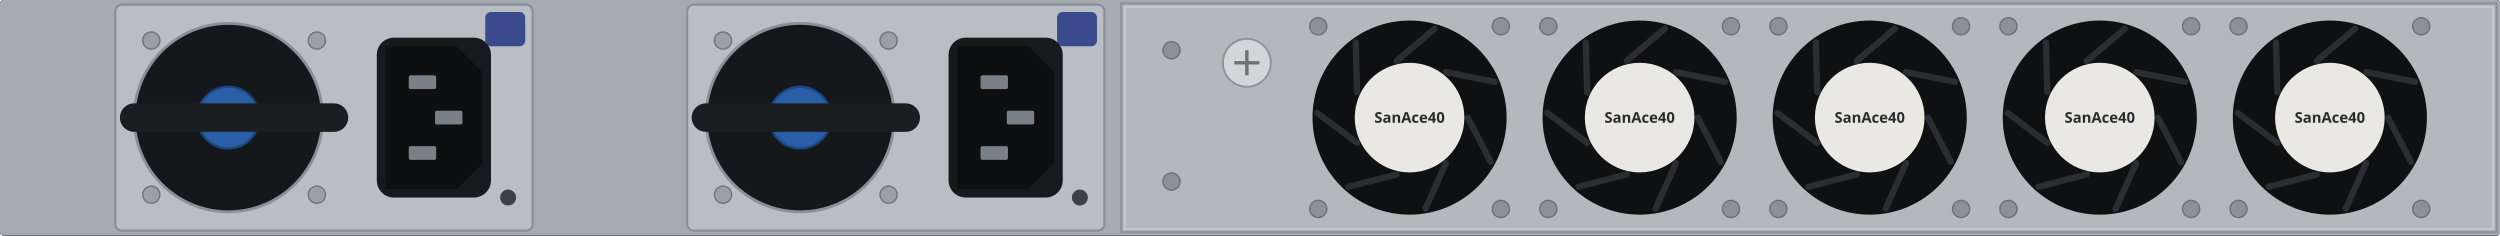
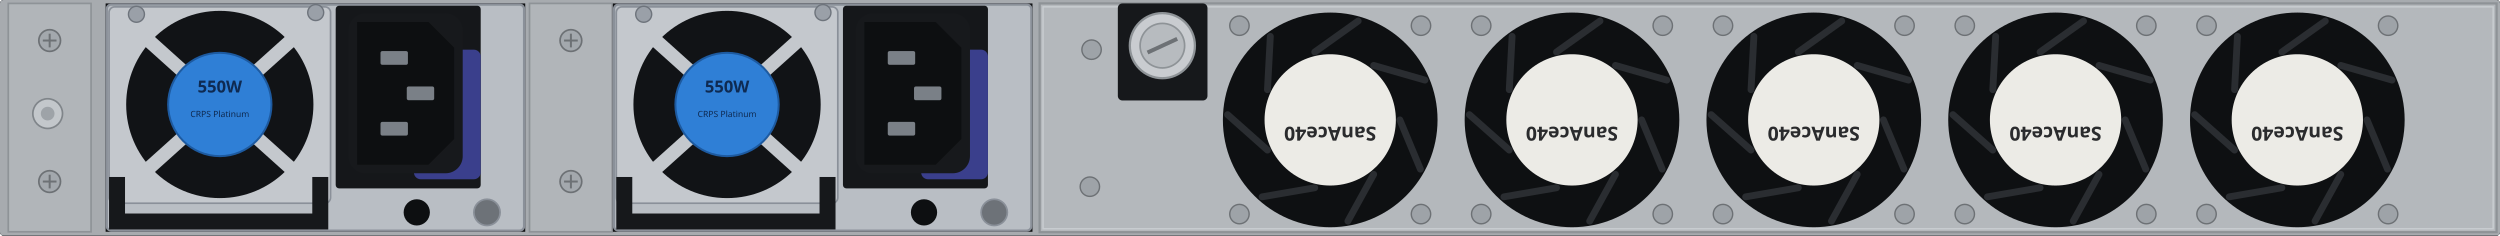
<svg xmlns="http://www.w3.org/2000/svg" width="437.9mm" height="41.27mm" viewBox="0 0 437.9 41.27" data-device="pbc-2000" data-view="rear" data-config="default" data-weight-kg="4.31" data-throughput="dual-100gbe" data-latency-overhead-us="2" data-input="ac-or-dc" data-airflow="front-to-back" data-operating-temp-c="0 to 50" data-storage-temp-c="-40 to 70" data-encryption="aes-256-gcm-ipsec" data-redundancy="1+1" data-eol="none-announced">
  <style>
    [data-path] { cursor: pointer; }
    .state-on    { --led-color: #22c55e; }
    .state-up    { --led-color: #22c55e; }
    /* link and up are the same fact on an Ethernet lamp; see docs/rj45-family-design.md */
    .state-link  { --led-color: #22c55e; }
    .state-activity { --led-color: #86efac; }
    .state-ok    { --led-color: #22c55e; }
    .state-fault { --led-color: #ef4444; }
    .state-fail  { --led-color: #ef4444; }
    .state-locate { --led-color: #3b82f6; }
    .state-absent { opacity: 0.35; }
    /* A state is a colour AND a behaviour. Solid and blinking of the same colour
       are different facts on real hardware: on the S9510-28DC a solid green PWR
       is "system power good" and a blinking green PWR is "power good but BMC
       power fail". A blinking state that renders solid is the same failure as a
       state class nothing paints - it looks modelled and is not.
       blink animates opacity rather than fill, because each skin carries its own
       unlit colour in the fill fallback and a keyframe cannot name it. alternate
       animates fill, because two colours is the whole point, and takes its first
       value from the element's own fill. */
    @keyframes portrayal-blink {
      0%, 49.9% { opacity: 1; }
      50%, 100% { opacity: 0; }
    }
    @keyframes portrayal-alternate {
      0%, 49.9% { fill: var(--led-color, #3a3f44); }
      50%, 100% { fill: var(--led-color-alt, #3a3f44); }
    }
    .portrayal-highlight { filter: drop-shadow(0 0 1.2px #f59e0b) drop-shadow(0 0 0.5px #f59e0b); }
    .portrayal-dim { opacity: 0.25; }
    [data-class='region'].portrayal-highlight { stroke: #f59e0b; stroke-width: 0.7; filter: none; }
    .state-fail[data-class='psu'], .state-fail[data-class='fan'] { filter: drop-shadow(0 0 1.4px #ef4444); }
</style>
  <rect id="chassis-faceplate" data-path="chassis" data-class="chassis" data-model="PBC-2000" x="0" y="0" width="437.9" height="41.27" rx="1.2" fill="#1b1e21" stroke="#22262a" stroke-width="0.5" />
  <g id="--decor" data-class="decor">
    <rect id="rear-plate" data-kind="bezel" x="0" y="0" width="437.9" height="41.27" rx="0.6" fill="#a7abaf" />
  </g>
-   <g id="psu-1" data-path="psu-1" data-class="psu" data-behaviour="fills" data-ref="common/psu-550w@2:2.1.0" data-body-depth="185.0" data-efficiency="platinum" data-form-factor="crps-1u" data-input="ac" data-power-output-w="550" data-slot="1" data-rel-pos="1" data-states="ok fail absent" transform="translate(20.0,0.6)" data-group="psus" data-group-role="service">
-     <rect id="psu-1--body" x="0.2" y="0.2" width="73.1" height="39.6" rx="1.2" fill="#b9bec4" stroke="#8a9099" stroke-width="0.4" />
-     <circle id="psu-1--fan-bore" cx="20" cy="20" r="16.5" fill="#15181b" stroke="#8a9099" stroke-width="0.5" />
-     <circle cx="20" cy="20" r="5.4" fill="#2a5fa8" stroke="#1d4680" stroke-width="0.4" />
-     <circle cx="6.5" cy="6.5" r="1.5" fill="#9aa0a8" stroke="#6e747c" stroke-width="0.25" />
-     <circle cx="6.5" cy="33.5" r="1.5" fill="#9aa0a8" stroke="#6e747c" stroke-width="0.25" />
-     <circle cx="35.5" cy="6.5" r="1.5" fill="#9aa0a8" stroke="#6e747c" stroke-width="0.25" />
-     <circle cx="35.5" cy="33.5" r="1.5" fill="#9aa0a8" stroke="#6e747c" stroke-width="0.25" />
-     <circle id="psu-1--led" cx="69" cy="34" r="1.4" fill="var(--led-color, #3c4147)" />
-     <rect id="psu-1--handle" x="1" y="17.5" width="40" height="5" rx="2.5" fill="#1b1e21" data-path="psu-1/handle" data-class="handle" data-z-uhandle="22.85" />
-     <rect id="psu-1--latch" x="65" y="1.5" width="7" height="6" rx="1" fill="#3b4a8c" data-path="psu-1/latch" data-class="latch" data-z-out="1.4" data-z-color="#3b4a8c" />
-     <g id="psu-1--inlet" data-path="psu-1/inlet" data-class="inlet" data-ref="std/c14-inlet@1:1.3.0" data-depth="13.0" data-wall="#141619" data-cavity="inlet-face" data-input="ac" data-media="ac" transform="translate(42.0,10.0) rotate(90 14.0 10.0)">
-       <rect id="psu-1--inlet--opening" x="0" y="0" width="28" height="20" rx="3" fill="#17191c" data-path="psu-1/inlet/opening" data-class="cutout" />
-       <path id="psu-1--inlet--inlet-face" d="M 1.5 6 l 4.5 -4.5 h 16 l 4.5 4.5 v 12.5 h -25 z" fill="#0d0f11" />
-       <rect id="psu-1--inlet--pin-earth" x="12.8" y="5.0" width="2.4" height="4.8" rx="0.3" fill="#7a8087" data-z-top="12.2" data-z-color="#c0c5cb" />
-       <rect id="psu-1--inlet--pin-line" x="6.6" y="9.6" width="2.4" height="4.8" rx="0.3" fill="#7a8087" data-z-top="12.2" data-z-color="#c0c5cb" />
-       <rect id="psu-1--inlet--pin-neutral" x="19.0" y="9.6" width="2.4" height="4.8" rx="0.3" fill="#7a8087" data-z-top="12.2" data-z-color="#c0c5cb" />
-       <g data-cp="mate" data-cp-at="14 10" data-cp-dir="front" />
-     </g>
-     <g data-cp="power" data-cp-at="56 20" data-cp-dir="rear" />
-   </g>
-   <g id="psu-2" data-path="psu-2" data-class="psu" data-behaviour="fills" data-ref="common/psu-550w@2:2.1.0" data-body-depth="185.0" data-efficiency="platinum" data-form-factor="crps-1u" data-input="ac" data-power-output-w="550" data-slot="2" data-rel-pos="2" data-states="ok fail absent" transform="translate(120.15,0.6)" data-group="psus" data-group-role="service">
-     <rect id="psu-2--body" x="0.2" y="0.2" width="73.1" height="39.6" rx="1.2" fill="#b9bec4" stroke="#8a9099" stroke-width="0.4" />
-     <circle id="psu-2--fan-bore" cx="20" cy="20" r="16.5" fill="#15181b" stroke="#8a9099" stroke-width="0.5" />
-     <circle cx="20" cy="20" r="5.4" fill="#2a5fa8" stroke="#1d4680" stroke-width="0.4" />
-     <circle cx="6.5" cy="6.5" r="1.5" fill="#9aa0a8" stroke="#6e747c" stroke-width="0.25" />
-     <circle cx="6.5" cy="33.5" r="1.5" fill="#9aa0a8" stroke="#6e747c" stroke-width="0.25" />
-     <circle cx="35.5" cy="6.5" r="1.5" fill="#9aa0a8" stroke="#6e747c" stroke-width="0.25" />
-     <circle cx="35.5" cy="33.5" r="1.5" fill="#9aa0a8" stroke="#6e747c" stroke-width="0.25" />
-     <circle id="psu-2--led" cx="69" cy="34" r="1.4" fill="var(--led-color, #3c4147)" />
-     <rect id="psu-2--handle" x="1" y="17.5" width="40" height="5" rx="2.5" fill="#1b1e21" data-path="psu-2/handle" data-class="handle" data-z-uhandle="22.85" />
-     <rect id="psu-2--latch" x="65" y="1.5" width="7" height="6" rx="1" fill="#3b4a8c" data-path="psu-2/latch" data-class="latch" data-z-out="1.4" data-z-color="#3b4a8c" />
-     <g id="psu-2--inlet" data-path="psu-2/inlet" data-class="inlet" data-ref="std/c14-inlet@1:1.3.0" data-depth="13.0" data-wall="#141619" data-cavity="inlet-face" data-input="ac" data-media="ac" transform="translate(42.0,10.0) rotate(90 14.0 10.0)">
-       <rect id="psu-2--inlet--opening" x="0" y="0" width="28" height="20" rx="3" fill="#17191c" data-path="psu-2/inlet/opening" data-class="cutout" />
-       <path id="psu-2--inlet--inlet-face" d="M 1.5 6 l 4.5 -4.5 h 16 l 4.5 4.5 v 12.5 h -25 z" fill="#0d0f11" />
-       <rect id="psu-2--inlet--pin-earth" x="12.8" y="5.0" width="2.4" height="4.8" rx="0.3" fill="#7a8087" data-z-top="12.2" data-z-color="#c0c5cb" />
-       <rect id="psu-2--inlet--pin-line" x="6.6" y="9.6" width="2.4" height="4.8" rx="0.3" fill="#7a8087" data-z-top="12.2" data-z-color="#c0c5cb" />
-       <rect id="psu-2--inlet--pin-neutral" x="19.0" y="9.6" width="2.4" height="4.8" rx="0.3" fill="#7a8087" data-z-top="12.2" data-z-color="#c0c5cb" />
-       <g data-cp="mate" data-cp-at="14 10" data-cp-dir="front" />
-     </g>
-     <g data-cp="power" data-cp-at="56 20" data-cp-dir="rear" />
+   <g id="ground-strap" data-path="ground-strap" data-class="mechanical" data-ref="maiaedge/pbc-2000-rear-bracket@1:1.0.0" data-rel-pos="3" transform="translate(1.45,0.6)" data-group="furniture" data-group-role="furniture">
+     <rect id="ground-strap--strap" x="0" y="0" width="14.5" height="40" fill="#b1b5b9" stroke="#8e9397" stroke-width="0.3" />
+     <circle cx="7.25" cy="6.5" r="1.9" fill="#a3a8ad" stroke="#6d7175" stroke-width="0.3" />
+     <path d="M6.05 6.5 L8.45 6.5 M7.25 5.3 L7.25 7.7" stroke="#6d7175" stroke-width="0.35" />
+     <circle cx="7.25" cy="31.2" r="1.9" fill="#a3a8ad" stroke="#6d7175" stroke-width="0.3" />
+     <path d="M6.05 31.2 L8.45 31.2 M7.25 30.0 L7.25 32.4" stroke="#6d7175" stroke-width="0.35" />
+     <g id="ground-strap--stud" data-z-cyl="10.0" data-z-color="#c3c7cb" data-z-thread="1.25">
+       <circle cx="6.9" cy="19.3" r="2.6" fill="#c3c7cb" stroke="#80858a" stroke-width="0.3" />
+       <circle cx="6.9" cy="19.3" r="1.2" fill="#9ea3a8" />
+     </g>
+   </g>
+   <g id="psu-divider" data-path="psu-divider" data-class="mechanical" data-ref="maiaedge/pbc-2000-psu-divider@1:1.0.0" data-rel-pos="4" transform="translate(92.75,0.6)" data-group="furniture" data-group-role="furniture">
+     <rect id="psu-divider--strap" x="0" y="0" width="14.5" height="40" fill="#b1b5b9" stroke="#8e9397" stroke-width="0.3" />
+     <circle cx="7.25" cy="6.5" r="1.9" fill="#a3a8ad" stroke="#6d7175" stroke-width="0.3" />
+     <path d="M6.05 6.5 L8.45 6.5 M7.25 5.3 L7.25 7.7" stroke="#6d7175" stroke-width="0.35" />
+     <circle cx="7.25" cy="31.2" r="1.9" fill="#a3a8ad" stroke="#6d7175" stroke-width="0.3" />
+     <path d="M6.05 31.2 L8.45 31.2 M7.25 30.0 L7.25 32.4" stroke="#6d7175" stroke-width="0.35" />
+   </g>
+   <g id="psu-1" data-path="psu-1" data-class="bay" data-group="psus" data-group-role="service" data-rel-pos="1">
+     <rect id="psu-1--opening" x="18.5" y="0.6" width="73.5" height="40" fill="#101214" />
+     <g id="psu-1--module" data-path="psu-1/module" data-class="psu" data-behaviour="fills" data-ref="maiaedge/pbc-2000-psu-550w@1:1.0.0" data-body-depth="185.0" data-efficiency="platinum" data-form-factor="crps-1u" data-input="ac" data-power-absent="not-published" data-power-output-w="550" data-states="ok fail absent" transform="translate(55.25,20.6) translate(-36.75,-20)">
+       <rect id="psu-1--module--body" x="0.2" y="0.2" width="73.1" height="39.6" rx="0.8" fill="#b9bec4" stroke="#8a9099" stroke-width="0.4" />
+       <rect x="0.6" y="0.6" width="38.8" height="34.4" rx="1.0" fill="#c4c8cd" stroke="#8a9099" stroke-width="0.3" />
+       <circle id="psu-1--module--fan-bore" cx="20.0" cy="17.7" r="16.4" fill="#111316" />
+       <path d="M20 17.7 L5.2 4.4 M20 17.7 L34.8 4.4 M20 17.7 L5.2 31.0 M20 17.7 L34.8 31.0" stroke="#c4c8cd" stroke-width="2.4" stroke-linecap="round" />
+       <circle cx="20.0" cy="17.7" r="9.05" fill="#2f7fd6" stroke="#1d5aa0" stroke-width="0.35" />
+       <g id="psu-1--module--rating-silkscreen">
+         <text x="20.0" y="15.6" font-family="sans-serif" font-size="2.9" font-weight="bold" text-anchor="middle" fill="#0e2a52">550W</text>
+         <text x="20.0" y="19.9" font-family="sans-serif" font-size="1.5" text-anchor="middle" fill="#0e2a52">CRPS Platinum</text>
+       </g>
+       <circle cx="5.4" cy="1.9" r="1.4" fill="#9aa0a8" stroke="#6e747c" stroke-width="0.25" />
+       <circle cx="36.8" cy="1.6" r="1.4" fill="#9aa0a8" stroke="#6e747c" stroke-width="0.25" />
+       <rect id="psu-1--module--shroud" x="40.3" y="0.4" width="25.4" height="32.0" rx="0.6" fill="#15171a" />
+       <circle id="psu-1--module--vent-hole" cx="54.5" cy="36.6" r="2.3" fill="#0d0f11" />
+       <circle id="psu-1--module--led" cx="66.8" cy="36.6" r="2.3" fill="var(--led-color, #6d7278)" stroke="#8a9099" stroke-width="0.3" data-path="psu-1/module/led" data-class="led" />
+       <path id="psu-1--module--handle" d="M0.6 30.4 L3.4 30.4 L3.4 36.8 L36.2 36.8 L36.2 30.4 L39.0 30.4 L39.0 39.6 L0.6 39.6 Z" fill="#16181b" data-path="psu-1/module/handle" data-class="handle" data-z-out="2.5" />
+       <rect id="psu-1--module--latch" x="54.0" y="8.1" width="11.7" height="22.7" rx="1.2" fill="#3a3f8c" data-path="psu-1/module/latch" data-class="latch" data-z-out="1.6" data-z-color="#2f3372" />
+       <g id="psu-1--module--inlet" data-path="psu-1/module/inlet" data-class="inlet" data-ref="std/c14-inlet@1:1.3.0" data-depth="13.0" data-wall="#141619" data-cavity="inlet-face" data-input="ac" data-media="ac" transform="translate(38.55,5.75) rotate(90 14.0 10.0)">
+         <rect id="psu-1--module--inlet--opening" x="0" y="0" width="28" height="20" rx="3" fill="#17191c" data-path="psu-1/module/inlet/opening" data-class="cutout" />
+         <path id="psu-1--module--inlet--inlet-face" d="M 1.5 6 l 4.5 -4.5 h 16 l 4.5 4.5 v 12.5 h -25 z" fill="#0d0f11" />
+         <rect id="psu-1--module--inlet--pin-earth" x="12.8" y="5.0" width="2.4" height="4.8" rx="0.3" fill="#7a8087" data-z-top="12.2" data-z-color="#c0c5cb" />
+         <rect id="psu-1--module--inlet--pin-line" x="6.6" y="9.6" width="2.4" height="4.8" rx="0.3" fill="#7a8087" data-z-top="12.2" data-z-color="#c0c5cb" />
+         <rect id="psu-1--module--inlet--pin-neutral" x="19.0" y="9.6" width="2.4" height="4.8" rx="0.3" fill="#7a8087" data-z-top="12.2" data-z-color="#c0c5cb" />
+         <g data-cp="mate" data-cp-at="14 10" data-cp-dir="front" />
+       </g>
+       <g data-cp="power" data-cp-at="52.55 15.75" data-cp-dir="rear" />
+     </g>
+   </g>
+   <g id="psu-2" data-path="psu-2" data-class="bay" data-group="psus" data-group-role="service" data-rel-pos="2">
+     <rect id="psu-2--opening" x="107.35" y="0.6" width="73.5" height="40" fill="#101214" />
+     <g id="psu-2--module" data-path="psu-2/module" data-class="psu" data-behaviour="fills" data-ref="maiaedge/pbc-2000-psu-550w@1:1.0.0" data-body-depth="185.0" data-efficiency="platinum" data-form-factor="crps-1u" data-input="ac" data-power-absent="not-published" data-power-output-w="550" data-states="ok fail absent" transform="translate(144.1,20.6) translate(-36.75,-20)">
+       <rect id="psu-2--module--body" x="0.2" y="0.2" width="73.1" height="39.6" rx="0.8" fill="#b9bec4" stroke="#8a9099" stroke-width="0.4" />
+       <rect x="0.6" y="0.6" width="38.8" height="34.4" rx="1.0" fill="#c4c8cd" stroke="#8a9099" stroke-width="0.3" />
+       <circle id="psu-2--module--fan-bore" cx="20.0" cy="17.7" r="16.4" fill="#111316" />
+       <path d="M20 17.7 L5.2 4.4 M20 17.7 L34.8 4.4 M20 17.7 L5.2 31.0 M20 17.7 L34.8 31.0" stroke="#c4c8cd" stroke-width="2.4" stroke-linecap="round" />
+       <circle cx="20.0" cy="17.7" r="9.05" fill="#2f7fd6" stroke="#1d5aa0" stroke-width="0.35" />
+       <g id="psu-2--module--rating-silkscreen">
+         <text x="20.0" y="15.6" font-family="sans-serif" font-size="2.9" font-weight="bold" text-anchor="middle" fill="#0e2a52">550W</text>
+         <text x="20.0" y="19.9" font-family="sans-serif" font-size="1.5" text-anchor="middle" fill="#0e2a52">CRPS Platinum</text>
+       </g>
+       <circle cx="5.4" cy="1.9" r="1.4" fill="#9aa0a8" stroke="#6e747c" stroke-width="0.25" />
+       <circle cx="36.8" cy="1.6" r="1.4" fill="#9aa0a8" stroke="#6e747c" stroke-width="0.25" />
+       <rect id="psu-2--module--shroud" x="40.3" y="0.4" width="25.4" height="32.0" rx="0.6" fill="#15171a" />
+       <circle id="psu-2--module--vent-hole" cx="54.5" cy="36.6" r="2.3" fill="#0d0f11" />
+       <circle id="psu-2--module--led" cx="66.8" cy="36.6" r="2.3" fill="var(--led-color, #6d7278)" stroke="#8a9099" stroke-width="0.3" data-path="psu-2/module/led" data-class="led" />
+       <path id="psu-2--module--handle" d="M0.6 30.4 L3.4 30.4 L3.4 36.8 L36.2 36.8 L36.2 30.4 L39.0 30.4 L39.0 39.6 L0.6 39.6 Z" fill="#16181b" data-path="psu-2/module/handle" data-class="handle" data-z-out="2.5" />
+       <rect id="psu-2--module--latch" x="54.0" y="8.1" width="11.7" height="22.7" rx="1.2" fill="#3a3f8c" data-path="psu-2/module/latch" data-class="latch" data-z-out="1.6" data-z-color="#2f3372" />
+       <g id="psu-2--module--inlet" data-path="psu-2/module/inlet" data-class="inlet" data-ref="std/c14-inlet@1:1.3.0" data-depth="13.0" data-wall="#141619" data-cavity="inlet-face" data-input="ac" data-media="ac" transform="translate(38.55,5.75) rotate(90 14.0 10.0)">
+         <rect id="psu-2--module--inlet--opening" x="0" y="0" width="28" height="20" rx="3" fill="#17191c" data-path="psu-2/module/inlet/opening" data-class="cutout" />
+         <path id="psu-2--module--inlet--inlet-face" d="M 1.5 6 l 4.5 -4.5 h 16 l 4.5 4.5 v 12.5 h -25 z" fill="#0d0f11" />
+         <rect id="psu-2--module--inlet--pin-earth" x="12.8" y="5.0" width="2.4" height="4.8" rx="0.3" fill="#7a8087" data-z-top="12.2" data-z-color="#c0c5cb" />
+         <rect id="psu-2--module--inlet--pin-line" x="6.6" y="9.6" width="2.4" height="4.8" rx="0.3" fill="#7a8087" data-z-top="12.2" data-z-color="#c0c5cb" />
+         <rect id="psu-2--module--inlet--pin-neutral" x="19.0" y="9.6" width="2.4" height="4.8" rx="0.3" fill="#7a8087" data-z-top="12.2" data-z-color="#c0c5cb" />
+         <g data-cp="mate" data-cp-at="14 10" data-cp-dir="front" />
+       </g>
+       <g data-cp="power" data-cp-at="52.55 15.75" data-cp-dir="rear" />
+     </g>
  </g>
  <g id="fan-tray" data-path="fan-tray" data-class="bay" data-group="fans" data-group-role="service" data-rel-pos="1">
-     <rect id="fan-tray--opening" x="196.4" y="0.6" width="240.9" height="40.07" fill="#101214" />
-     <g id="fan-tray--module" data-path="fan-tray/module" data-class="fan" data-behaviour="fills" data-ref="maiaedge/pbc-2000-fan-plate@1:1.0.0" data-airflow="front-to-back" data-power-absent="not-published" transform="translate(316.85,20.635) translate(-120.45,-20.035)">
-       <rect id="fan-tray--module--body" x="0" y="0" width="240.9" height="40.07" fill="#b4b8bc" stroke="#8e9397" stroke-width="0.4" />
-       <rect x="0.6" y="0.6" width="239.7" height="38.87" fill="none" stroke="#c9cdd1" stroke-width="0.25" />
+     <rect id="fan-tray--opening" x="182.1" y="0.6" width="255.2" height="40.07" fill="#101214" />
+     <g id="fan-tray--module" data-path="fan-tray/module" data-class="fan" data-behaviour="fills" data-ref="maiaedge/pbc-2000-fan-plate@2:2.0.0" data-airflow="front-to-back" data-power-absent="not-published" transform="translate(309.7,20.635) translate(-127.6,-20.035)">
+       <rect id="fan-tray--module--body" x="0" y="0" width="255.2" height="40.07" fill="#b4b8bc" stroke="#8e9397" stroke-width="0.4" />
+       <rect x="0.6" y="0.6" width="254.0" height="38.87" fill="none" stroke="#c9cdd1" stroke-width="0.25" />
      <g id="fan-tray--module--fan-1" data-path="fan-tray/module/fan-1" data-class="rotor">
-         <circle id="fan-tray--module--fan-1-opening" cx="50.5" cy="20.00" r="17" fill="#0e1012" />
-         <line x1="60.70" y1="20.00" x2="64.72" y2="27.77" stroke="#2a2d31" stroke-width="1.1" stroke-linecap="round" />
-         <line x1="56.86" y1="27.97" x2="53.29" y2="35.96" stroke="#2a2d31" stroke-width="1.1" stroke-linecap="round" />
-         <line x1="48.23" y1="29.94" x2="39.76" y2="32.13" stroke="#2a2d31" stroke-width="1.1" stroke-linecap="round" />
-         <line x1="41.31" y1="24.43" x2="34.32" y2="19.17" stroke="#2a2d31" stroke-width="1.1" stroke-linecap="round" />
-         <line x1="41.31" y1="15.57" x2="41.06" y2="6.83" stroke="#2a2d31" stroke-width="1.1" stroke-linecap="round" />
-         <line x1="48.23" y1="10.06" x2="54.91" y2="4.41" stroke="#2a2d31" stroke-width="1.1" stroke-linecap="round" />
-         <line x1="56.86" y1="12.03" x2="65.44" y2="13.73" stroke="#2a2d31" stroke-width="1.1" stroke-linecap="round" />
-         <circle cx="50.5" cy="20.00" r="9.6" fill="#e9e8e3" />
+         <circle id="fan-tray--module--fan-1-opening" cx="50.9" cy="20.4" r="18.8" fill="#0e1012" />
+         <line x1="63.10" y1="20.40" x2="66.70" y2="29.03" stroke="#2a2d31" stroke-width="1.2" stroke-linecap="round" />
+         <line x1="58.51" y1="29.94" x2="54.00" y2="38.13" stroke="#2a2d31" stroke-width="1.2" stroke-linecap="round" />
+         <line x1="48.19" y1="32.29" x2="38.97" y2="33.88" stroke="#2a2d31" stroke-width="1.2" stroke-linecap="round" />
+         <line x1="39.91" y1="25.69" x2="32.92" y2="19.48" stroke="#2a2d31" stroke-width="1.2" stroke-linecap="round" />
+         <line x1="39.91" y1="15.11" x2="40.41" y2="5.77" stroke="#2a2d31" stroke-width="1.2" stroke-linecap="round" />
+         <line x1="48.19" y1="8.51" x2="55.80" y2="3.08" stroke="#2a2d31" stroke-width="1.2" stroke-linecap="round" />
+         <line x1="58.51" y1="10.86" x2="67.50" y2="13.43" stroke="#2a2d31" stroke-width="1.2" stroke-linecap="round" />
+         <circle cx="50.9" cy="20.4" r="11.5" fill="#ecebe6" />
        <g id="fan-tray--module--fan-1-silkscreen">
-           <text x="50.5" y="20.90" font-family="sans-serif" font-size="2.6" font-weight="bold" text-anchor="middle" fill="#2a2b2d">SanAce40</text>
-         </g>
-       </g>
-       <circle cx="34.5" cy="4.00" r="1.5" fill="#8d9196" stroke="#6d7175" stroke-width="0.25" />
-       <circle cx="34.5" cy="36.00" r="1.5" fill="#8d9196" stroke="#6d7175" stroke-width="0.25" />
-       <circle cx="66.5" cy="4.00" r="1.5" fill="#8d9196" stroke="#6d7175" stroke-width="0.25" />
-       <circle cx="66.5" cy="36.00" r="1.5" fill="#8d9196" stroke="#6d7175" stroke-width="0.25" />
+           <text x="50.9" y="24.00" font-family="sans-serif" font-size="3.4" font-weight="bold" text-anchor="middle" fill="#2a2b2d" transform="rotate(180 50.9 22.80)">SanAce40</text>
+         </g>
+       </g>
+       <circle cx="35.00" cy="3.90" r="1.7" fill="#9ea3a8" stroke="#6d7175" stroke-width="0.25" />
+       <circle cx="35.00" cy="36.90" r="1.7" fill="#9ea3a8" stroke="#6d7175" stroke-width="0.25" />
+       <circle cx="66.80" cy="3.90" r="1.7" fill="#9ea3a8" stroke="#6d7175" stroke-width="0.25" />
+       <circle cx="66.80" cy="36.90" r="1.7" fill="#9ea3a8" stroke="#6d7175" stroke-width="0.25" />
      <g id="fan-tray--module--fan-2" data-path="fan-tray/module/fan-2" data-class="rotor">
-         <circle id="fan-tray--module--fan-2-opening" cx="90.8" cy="20.00" r="17" fill="#0e1012" />
-         <line x1="101.00" y1="20.00" x2="105.02" y2="27.77" stroke="#2a2d31" stroke-width="1.1" stroke-linecap="round" />
-         <line x1="97.16" y1="27.97" x2="93.59" y2="35.96" stroke="#2a2d31" stroke-width="1.1" stroke-linecap="round" />
-         <line x1="88.53" y1="29.94" x2="80.06" y2="32.13" stroke="#2a2d31" stroke-width="1.1" stroke-linecap="round" />
-         <line x1="81.61" y1="24.43" x2="74.62" y2="19.17" stroke="#2a2d31" stroke-width="1.1" stroke-linecap="round" />
-         <line x1="81.61" y1="15.57" x2="81.36" y2="6.83" stroke="#2a2d31" stroke-width="1.1" stroke-linecap="round" />
-         <line x1="88.53" y1="10.06" x2="95.21" y2="4.41" stroke="#2a2d31" stroke-width="1.1" stroke-linecap="round" />
-         <line x1="97.16" y1="12.03" x2="105.74" y2="13.73" stroke="#2a2d31" stroke-width="1.1" stroke-linecap="round" />
-         <circle cx="90.8" cy="20.00" r="9.6" fill="#e9e8e3" />
+         <circle id="fan-tray--module--fan-2-opening" cx="93.25" cy="20.4" r="18.8" fill="#0e1012" />
+         <line x1="105.45" y1="20.40" x2="109.05" y2="29.03" stroke="#2a2d31" stroke-width="1.2" stroke-linecap="round" />
+         <line x1="100.86" y1="29.94" x2="96.35" y2="38.13" stroke="#2a2d31" stroke-width="1.2" stroke-linecap="round" />
+         <line x1="90.54" y1="32.29" x2="81.32" y2="33.88" stroke="#2a2d31" stroke-width="1.2" stroke-linecap="round" />
+         <line x1="82.26" y1="25.69" x2="75.27" y2="19.48" stroke="#2a2d31" stroke-width="1.2" stroke-linecap="round" />
+         <line x1="82.26" y1="15.11" x2="82.76" y2="5.77" stroke="#2a2d31" stroke-width="1.2" stroke-linecap="round" />
+         <line x1="90.54" y1="8.51" x2="98.15" y2="3.08" stroke="#2a2d31" stroke-width="1.2" stroke-linecap="round" />
+         <line x1="100.86" y1="10.86" x2="109.85" y2="13.43" stroke="#2a2d31" stroke-width="1.2" stroke-linecap="round" />
+         <circle cx="93.25" cy="20.4" r="11.5" fill="#ecebe6" />
        <g id="fan-tray--module--fan-2-silkscreen">
-           <text x="90.8" y="20.90" font-family="sans-serif" font-size="2.6" font-weight="bold" text-anchor="middle" fill="#2a2b2d">SanAce40</text>
-         </g>
-       </g>
-       <circle cx="74.8" cy="4.00" r="1.5" fill="#8d9196" stroke="#6d7175" stroke-width="0.25" />
-       <circle cx="74.8" cy="36.00" r="1.5" fill="#8d9196" stroke="#6d7175" stroke-width="0.25" />
-       <circle cx="106.8" cy="4.00" r="1.5" fill="#8d9196" stroke="#6d7175" stroke-width="0.25" />
-       <circle cx="106.8" cy="36.00" r="1.5" fill="#8d9196" stroke="#6d7175" stroke-width="0.25" />
+           <text x="93.25" y="24.00" font-family="sans-serif" font-size="3.4" font-weight="bold" text-anchor="middle" fill="#2a2b2d" transform="rotate(180 93.25 22.80)">SanAce40</text>
+         </g>
+       </g>
+       <circle cx="77.35" cy="3.90" r="1.7" fill="#9ea3a8" stroke="#6d7175" stroke-width="0.25" />
+       <circle cx="77.35" cy="36.90" r="1.7" fill="#9ea3a8" stroke="#6d7175" stroke-width="0.25" />
+       <circle cx="109.15" cy="3.90" r="1.7" fill="#9ea3a8" stroke="#6d7175" stroke-width="0.25" />
+       <circle cx="109.15" cy="36.90" r="1.7" fill="#9ea3a8" stroke="#6d7175" stroke-width="0.25" />
      <g id="fan-tray--module--fan-3" data-path="fan-tray/module/fan-3" data-class="rotor">
-         <circle id="fan-tray--module--fan-3-opening" cx="131.1" cy="20.00" r="17" fill="#0e1012" />
-         <line x1="141.30" y1="20.00" x2="145.32" y2="27.77" stroke="#2a2d31" stroke-width="1.1" stroke-linecap="round" />
-         <line x1="137.46" y1="27.97" x2="133.89" y2="35.96" stroke="#2a2d31" stroke-width="1.1" stroke-linecap="round" />
-         <line x1="128.83" y1="29.94" x2="120.36" y2="32.13" stroke="#2a2d31" stroke-width="1.1" stroke-linecap="round" />
-         <line x1="121.91" y1="24.43" x2="114.92" y2="19.17" stroke="#2a2d31" stroke-width="1.1" stroke-linecap="round" />
-         <line x1="121.91" y1="15.57" x2="121.66" y2="6.83" stroke="#2a2d31" stroke-width="1.1" stroke-linecap="round" />
-         <line x1="128.83" y1="10.06" x2="135.51" y2="4.41" stroke="#2a2d31" stroke-width="1.1" stroke-linecap="round" />
-         <line x1="137.46" y1="12.03" x2="146.04" y2="13.73" stroke="#2a2d31" stroke-width="1.1" stroke-linecap="round" />
-         <circle cx="131.1" cy="20.00" r="9.6" fill="#e9e8e3" />
+         <circle id="fan-tray--module--fan-3-opening" cx="135.6" cy="20.4" r="18.8" fill="#0e1012" />
+         <line x1="147.80" y1="20.40" x2="151.40" y2="29.03" stroke="#2a2d31" stroke-width="1.2" stroke-linecap="round" />
+         <line x1="143.21" y1="29.94" x2="138.70" y2="38.13" stroke="#2a2d31" stroke-width="1.2" stroke-linecap="round" />
+         <line x1="132.89" y1="32.29" x2="123.67" y2="33.88" stroke="#2a2d31" stroke-width="1.2" stroke-linecap="round" />
+         <line x1="124.61" y1="25.69" x2="117.62" y2="19.48" stroke="#2a2d31" stroke-width="1.2" stroke-linecap="round" />
+         <line x1="124.61" y1="15.11" x2="125.11" y2="5.77" stroke="#2a2d31" stroke-width="1.2" stroke-linecap="round" />
+         <line x1="132.89" y1="8.51" x2="140.50" y2="3.08" stroke="#2a2d31" stroke-width="1.2" stroke-linecap="round" />
+         <line x1="143.21" y1="10.86" x2="152.20" y2="13.43" stroke="#2a2d31" stroke-width="1.2" stroke-linecap="round" />
+         <circle cx="135.6" cy="20.4" r="11.5" fill="#ecebe6" />
        <g id="fan-tray--module--fan-3-silkscreen">
-           <text x="131.1" y="20.90" font-family="sans-serif" font-size="2.6" font-weight="bold" text-anchor="middle" fill="#2a2b2d">SanAce40</text>
-         </g>
-       </g>
-       <circle cx="115.1" cy="4.00" r="1.5" fill="#8d9196" stroke="#6d7175" stroke-width="0.25" />
-       <circle cx="115.1" cy="36.00" r="1.5" fill="#8d9196" stroke="#6d7175" stroke-width="0.25" />
-       <circle cx="147.1" cy="4.00" r="1.5" fill="#8d9196" stroke="#6d7175" stroke-width="0.25" />
-       <circle cx="147.1" cy="36.00" r="1.5" fill="#8d9196" stroke="#6d7175" stroke-width="0.25" />
+           <text x="135.6" y="24.00" font-family="sans-serif" font-size="3.4" font-weight="bold" text-anchor="middle" fill="#2a2b2d" transform="rotate(180 135.6 22.80)">SanAce40</text>
+         </g>
+       </g>
+       <circle cx="119.70" cy="3.90" r="1.7" fill="#9ea3a8" stroke="#6d7175" stroke-width="0.25" />
+       <circle cx="119.70" cy="36.90" r="1.7" fill="#9ea3a8" stroke="#6d7175" stroke-width="0.25" />
+       <circle cx="151.50" cy="3.90" r="1.7" fill="#9ea3a8" stroke="#6d7175" stroke-width="0.25" />
+       <circle cx="151.50" cy="36.90" r="1.7" fill="#9ea3a8" stroke="#6d7175" stroke-width="0.25" />
      <g id="fan-tray--module--fan-4" data-path="fan-tray/module/fan-4" data-class="rotor">
-         <circle id="fan-tray--module--fan-4-opening" cx="171.4" cy="20.00" r="17" fill="#0e1012" />
-         <line x1="181.60" y1="20.00" x2="185.62" y2="27.77" stroke="#2a2d31" stroke-width="1.1" stroke-linecap="round" />
-         <line x1="177.76" y1="27.97" x2="174.19" y2="35.96" stroke="#2a2d31" stroke-width="1.1" stroke-linecap="round" />
-         <line x1="169.13" y1="29.94" x2="160.66" y2="32.13" stroke="#2a2d31" stroke-width="1.1" stroke-linecap="round" />
-         <line x1="162.21" y1="24.43" x2="155.22" y2="19.17" stroke="#2a2d31" stroke-width="1.1" stroke-linecap="round" />
-         <line x1="162.21" y1="15.57" x2="161.96" y2="6.83" stroke="#2a2d31" stroke-width="1.1" stroke-linecap="round" />
-         <line x1="169.13" y1="10.06" x2="175.81" y2="4.41" stroke="#2a2d31" stroke-width="1.1" stroke-linecap="round" />
-         <line x1="177.76" y1="12.03" x2="186.34" y2="13.73" stroke="#2a2d31" stroke-width="1.1" stroke-linecap="round" />
-         <circle cx="171.4" cy="20.00" r="9.6" fill="#e9e8e3" />
+         <circle id="fan-tray--module--fan-4-opening" cx="177.95" cy="20.4" r="18.8" fill="#0e1012" />
+         <line x1="190.15" y1="20.40" x2="193.75" y2="29.03" stroke="#2a2d31" stroke-width="1.2" stroke-linecap="round" />
+         <line x1="185.56" y1="29.94" x2="181.05" y2="38.13" stroke="#2a2d31" stroke-width="1.2" stroke-linecap="round" />
+         <line x1="175.24" y1="32.29" x2="166.02" y2="33.88" stroke="#2a2d31" stroke-width="1.2" stroke-linecap="round" />
+         <line x1="166.96" y1="25.69" x2="159.97" y2="19.48" stroke="#2a2d31" stroke-width="1.2" stroke-linecap="round" />
+         <line x1="166.96" y1="15.11" x2="167.46" y2="5.77" stroke="#2a2d31" stroke-width="1.2" stroke-linecap="round" />
+         <line x1="175.24" y1="8.51" x2="182.85" y2="3.08" stroke="#2a2d31" stroke-width="1.2" stroke-linecap="round" />
+         <line x1="185.56" y1="10.86" x2="194.55" y2="13.43" stroke="#2a2d31" stroke-width="1.2" stroke-linecap="round" />
+         <circle cx="177.95" cy="20.4" r="11.5" fill="#ecebe6" />
        <g id="fan-tray--module--fan-4-silkscreen">
-           <text x="171.4" y="20.90" font-family="sans-serif" font-size="2.6" font-weight="bold" text-anchor="middle" fill="#2a2b2d">SanAce40</text>
-         </g>
-       </g>
-       <circle cx="155.4" cy="4.00" r="1.5" fill="#8d9196" stroke="#6d7175" stroke-width="0.25" />
-       <circle cx="155.4" cy="36.00" r="1.5" fill="#8d9196" stroke="#6d7175" stroke-width="0.25" />
-       <circle cx="187.4" cy="4.00" r="1.5" fill="#8d9196" stroke="#6d7175" stroke-width="0.25" />
-       <circle cx="187.4" cy="36.00" r="1.5" fill="#8d9196" stroke="#6d7175" stroke-width="0.25" />
+           <text x="177.95" y="24.00" font-family="sans-serif" font-size="3.4" font-weight="bold" text-anchor="middle" fill="#2a2b2d" transform="rotate(180 177.95 22.80)">SanAce40</text>
+         </g>
+       </g>
+       <circle cx="162.05" cy="3.90" r="1.7" fill="#9ea3a8" stroke="#6d7175" stroke-width="0.25" />
+       <circle cx="162.05" cy="36.90" r="1.7" fill="#9ea3a8" stroke="#6d7175" stroke-width="0.25" />
+       <circle cx="193.85" cy="3.90" r="1.7" fill="#9ea3a8" stroke="#6d7175" stroke-width="0.25" />
+       <circle cx="193.85" cy="36.90" r="1.7" fill="#9ea3a8" stroke="#6d7175" stroke-width="0.25" />
      <g id="fan-tray--module--fan-5" data-path="fan-tray/module/fan-5" data-class="rotor">
-         <circle id="fan-tray--module--fan-5-opening" cx="211.7" cy="20.00" r="17" fill="#0e1012" />
-         <line x1="221.90" y1="20.00" x2="225.92" y2="27.77" stroke="#2a2d31" stroke-width="1.1" stroke-linecap="round" />
-         <line x1="218.06" y1="27.97" x2="214.49" y2="35.96" stroke="#2a2d31" stroke-width="1.1" stroke-linecap="round" />
-         <line x1="209.43" y1="29.94" x2="200.96" y2="32.13" stroke="#2a2d31" stroke-width="1.1" stroke-linecap="round" />
-         <line x1="202.51" y1="24.43" x2="195.52" y2="19.17" stroke="#2a2d31" stroke-width="1.1" stroke-linecap="round" />
-         <line x1="202.51" y1="15.57" x2="202.26" y2="6.83" stroke="#2a2d31" stroke-width="1.1" stroke-linecap="round" />
-         <line x1="209.43" y1="10.06" x2="216.11" y2="4.41" stroke="#2a2d31" stroke-width="1.1" stroke-linecap="round" />
-         <line x1="218.06" y1="12.03" x2="226.64" y2="13.73" stroke="#2a2d31" stroke-width="1.1" stroke-linecap="round" />
-         <circle cx="211.7" cy="20.00" r="9.6" fill="#e9e8e3" />
+         <circle id="fan-tray--module--fan-5-opening" cx="220.3" cy="20.4" r="18.8" fill="#0e1012" />
+         <line x1="232.50" y1="20.40" x2="236.10" y2="29.03" stroke="#2a2d31" stroke-width="1.2" stroke-linecap="round" />
+         <line x1="227.91" y1="29.94" x2="223.40" y2="38.13" stroke="#2a2d31" stroke-width="1.2" stroke-linecap="round" />
+         <line x1="217.59" y1="32.29" x2="208.37" y2="33.88" stroke="#2a2d31" stroke-width="1.2" stroke-linecap="round" />
+         <line x1="209.31" y1="25.69" x2="202.32" y2="19.48" stroke="#2a2d31" stroke-width="1.2" stroke-linecap="round" />
+         <line x1="209.31" y1="15.11" x2="209.81" y2="5.77" stroke="#2a2d31" stroke-width="1.2" stroke-linecap="round" />
+         <line x1="217.59" y1="8.51" x2="225.20" y2="3.08" stroke="#2a2d31" stroke-width="1.2" stroke-linecap="round" />
+         <line x1="227.91" y1="10.86" x2="236.90" y2="13.43" stroke="#2a2d31" stroke-width="1.2" stroke-linecap="round" />
+         <circle cx="220.3" cy="20.4" r="11.5" fill="#ecebe6" />
        <g id="fan-tray--module--fan-5-silkscreen">
-           <text x="211.7" y="20.90" font-family="sans-serif" font-size="2.6" font-weight="bold" text-anchor="middle" fill="#2a2b2d">SanAce40</text>
-         </g>
-       </g>
-       <circle cx="195.7" cy="4.00" r="1.5" fill="#8d9196" stroke="#6d7175" stroke-width="0.25" />
-       <circle cx="195.7" cy="36.00" r="1.5" fill="#8d9196" stroke="#6d7175" stroke-width="0.25" />
-       <circle cx="227.7" cy="4.00" r="1.5" fill="#8d9196" stroke="#6d7175" stroke-width="0.25" />
-       <circle cx="227.7" cy="36.00" r="1.5" fill="#8d9196" stroke="#6d7175" stroke-width="0.25" />
-       <circle cx="8.8" cy="8.20" r="1.5" fill="#8d9196" stroke="#6d7175" stroke-width="0.25" />
-       <circle cx="8.8" cy="31.20" r="1.5" fill="#8d9196" stroke="#6d7175" stroke-width="0.25" />
+           <text x="220.3" y="24.00" font-family="sans-serif" font-size="3.4" font-weight="bold" text-anchor="middle" fill="#2a2b2d" transform="rotate(180 220.3 22.80)">SanAce40</text>
+         </g>
+       </g>
+       <circle cx="204.40" cy="3.90" r="1.7" fill="#9ea3a8" stroke="#6d7175" stroke-width="0.25" />
+       <circle cx="204.40" cy="36.90" r="1.7" fill="#9ea3a8" stroke="#6d7175" stroke-width="0.25" />
+       <circle cx="236.20" cy="3.90" r="1.7" fill="#9ea3a8" stroke="#6d7175" stroke-width="0.25" />
+       <circle cx="236.20" cy="36.90" r="1.7" fill="#9ea3a8" stroke="#6d7175" stroke-width="0.25" />
+       <circle cx="9.1" cy="8.1" r="1.7" fill="#9ea3a8" stroke="#6d7175" stroke-width="0.25" />
+       <circle cx="8.8" cy="32.1" r="1.7" fill="#9ea3a8" stroke="#6d7175" stroke-width="0.25" />
+       <rect id="fan-tray--module--thumbscrew-tab" x="13.7" y="0" width="15.7" height="17.0" rx="0.8" fill="#16181b" />
      <g id="fan-tray--module--thumbscrew" data-path="fan-tray/module/thumbscrew" data-class="latch" data-z-cyl="5.0" data-z-color="#c3c6c9">
-         <circle cx="22" cy="10.40" r="4.2" fill="#d3d6d9" stroke="#8e9397" stroke-width="0.35" />
-         <path d="M19.8 10.4 L24.2 10.4 M22 8.2 L22 12.6" stroke="#6d7175" stroke-width="0.6" />
+         <circle cx="21.5" cy="7.4" r="5.7" fill="#c9ccd0" stroke="#8e9397" stroke-width="0.4" />
+         <circle cx="21.5" cy="7.4" r="3.9" fill="#b7bbbf" stroke="#8e9397" stroke-width="0.3" />
+         <path d="M18.9 8.6 L24.1 6.2" stroke="#6d7175" stroke-width="0.7" />
      </g>
    </g>
  </g>
</svg>
